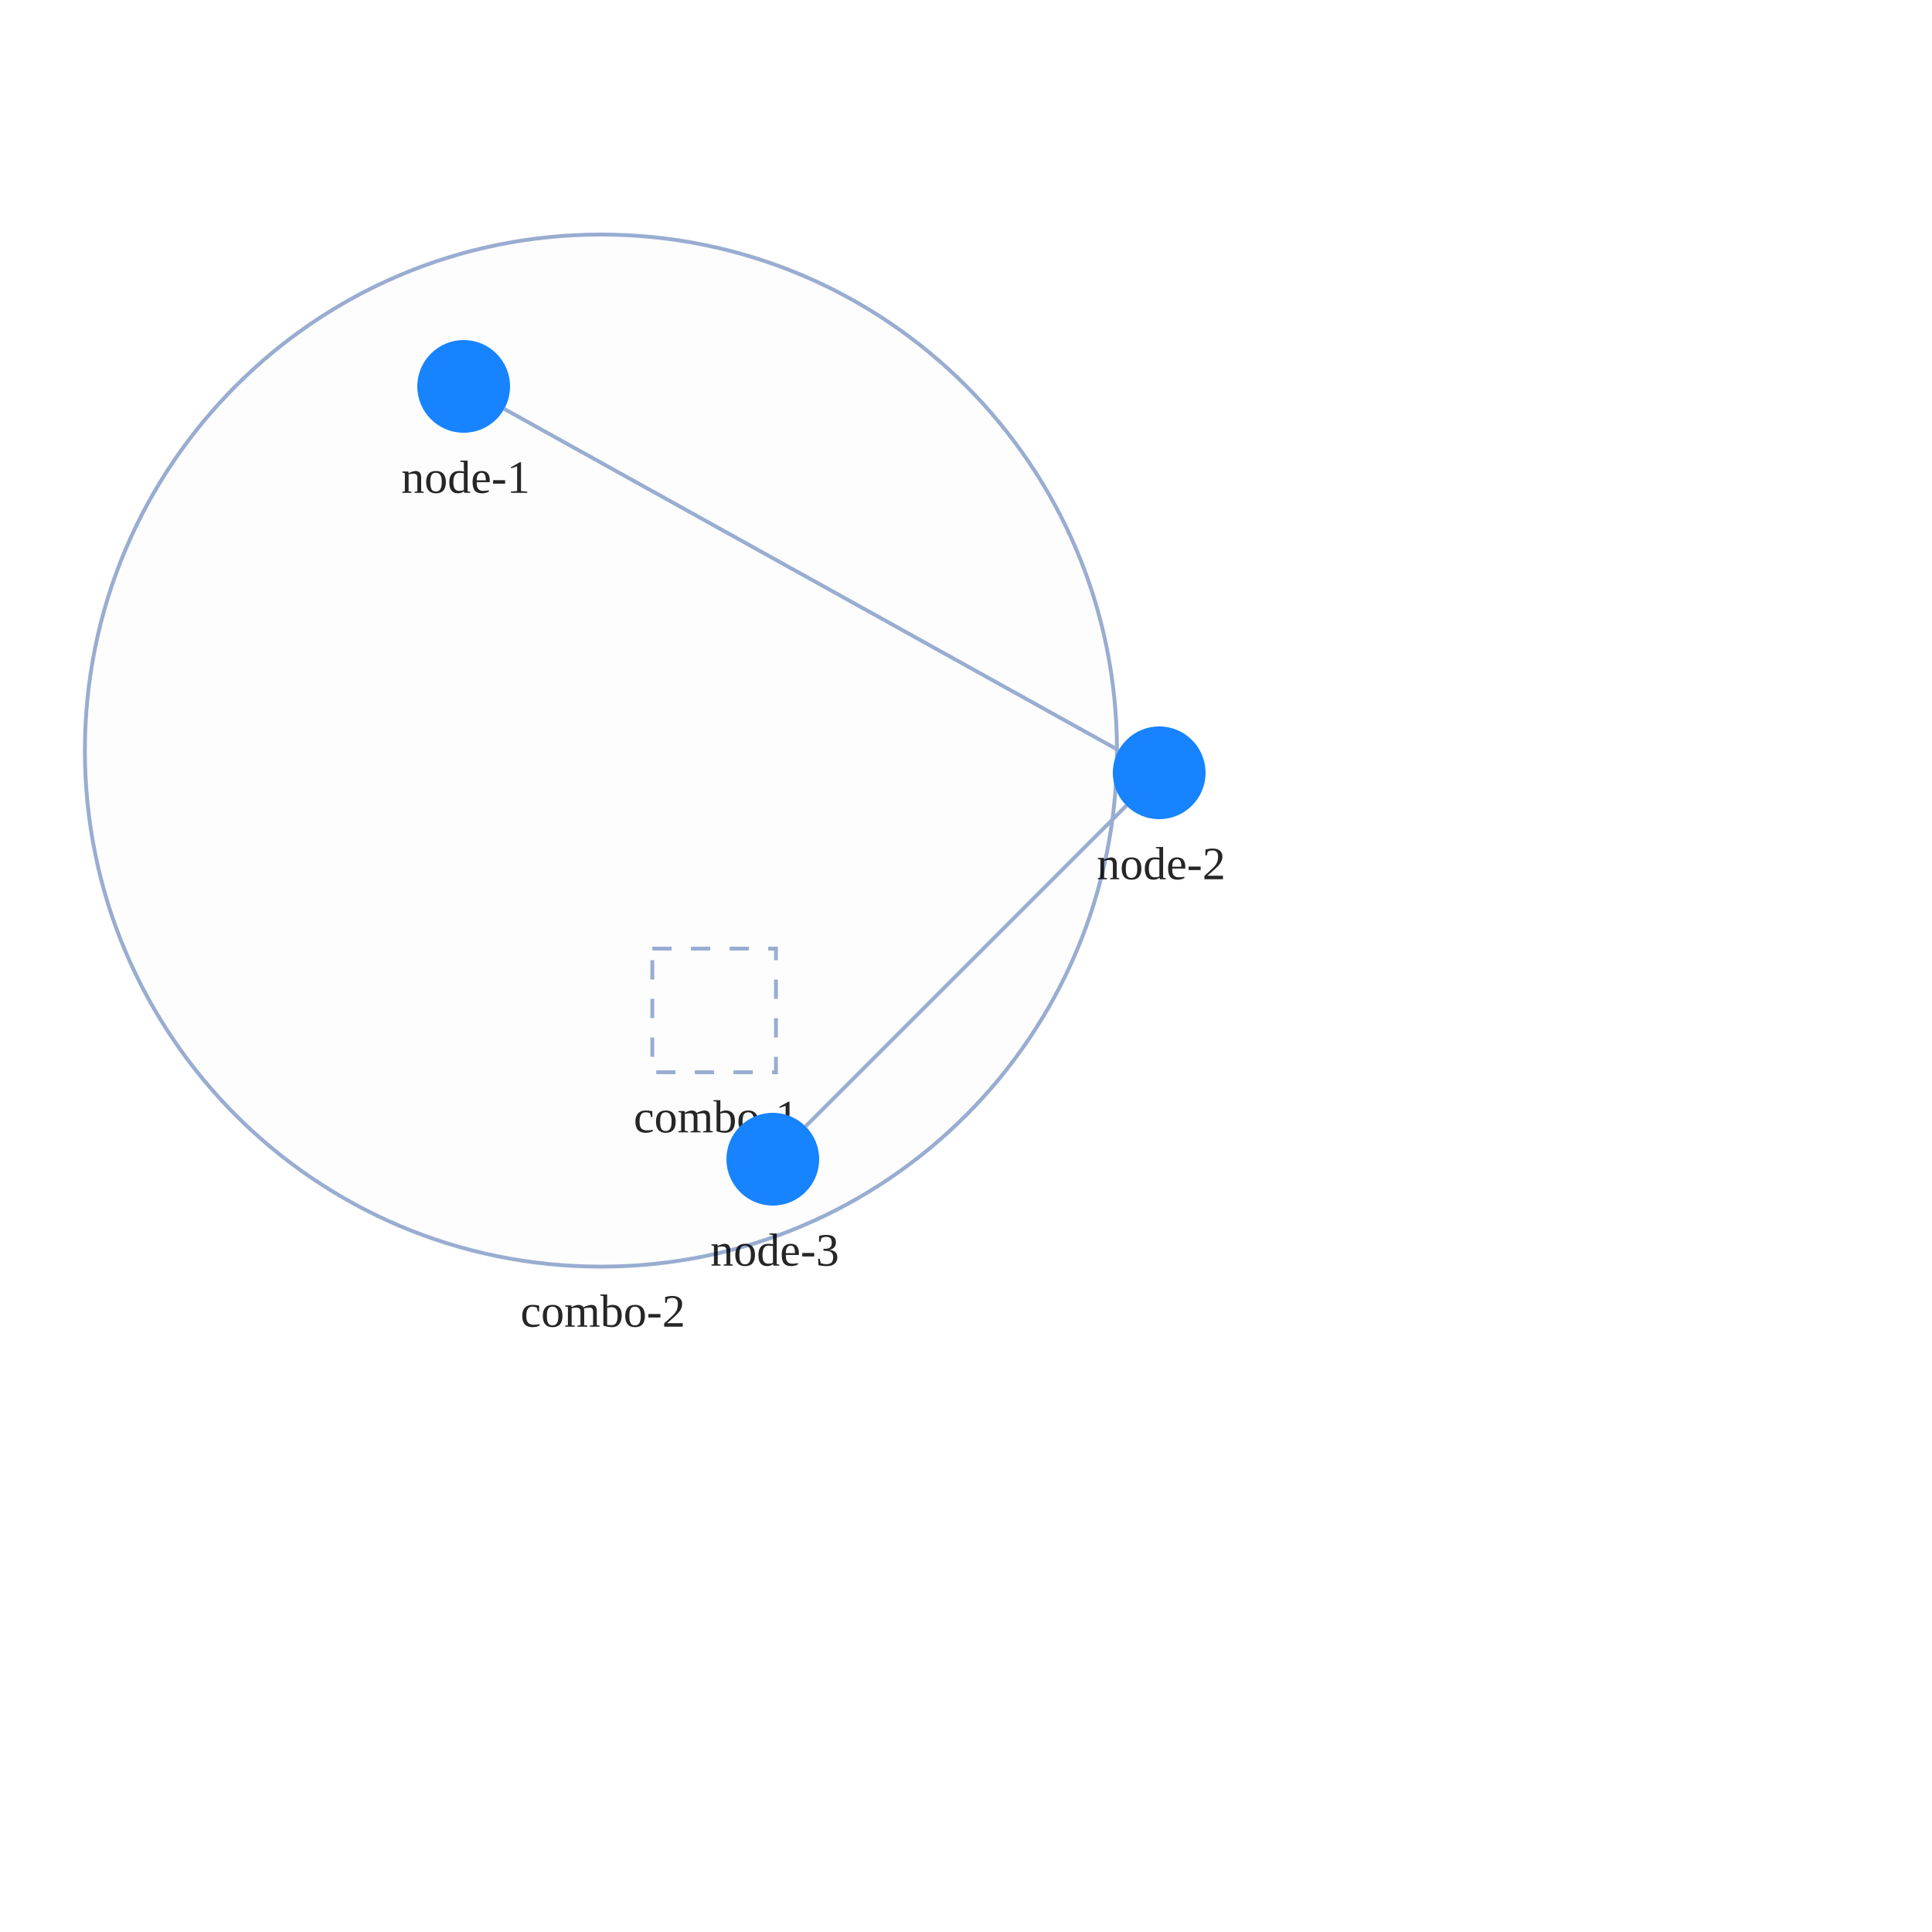
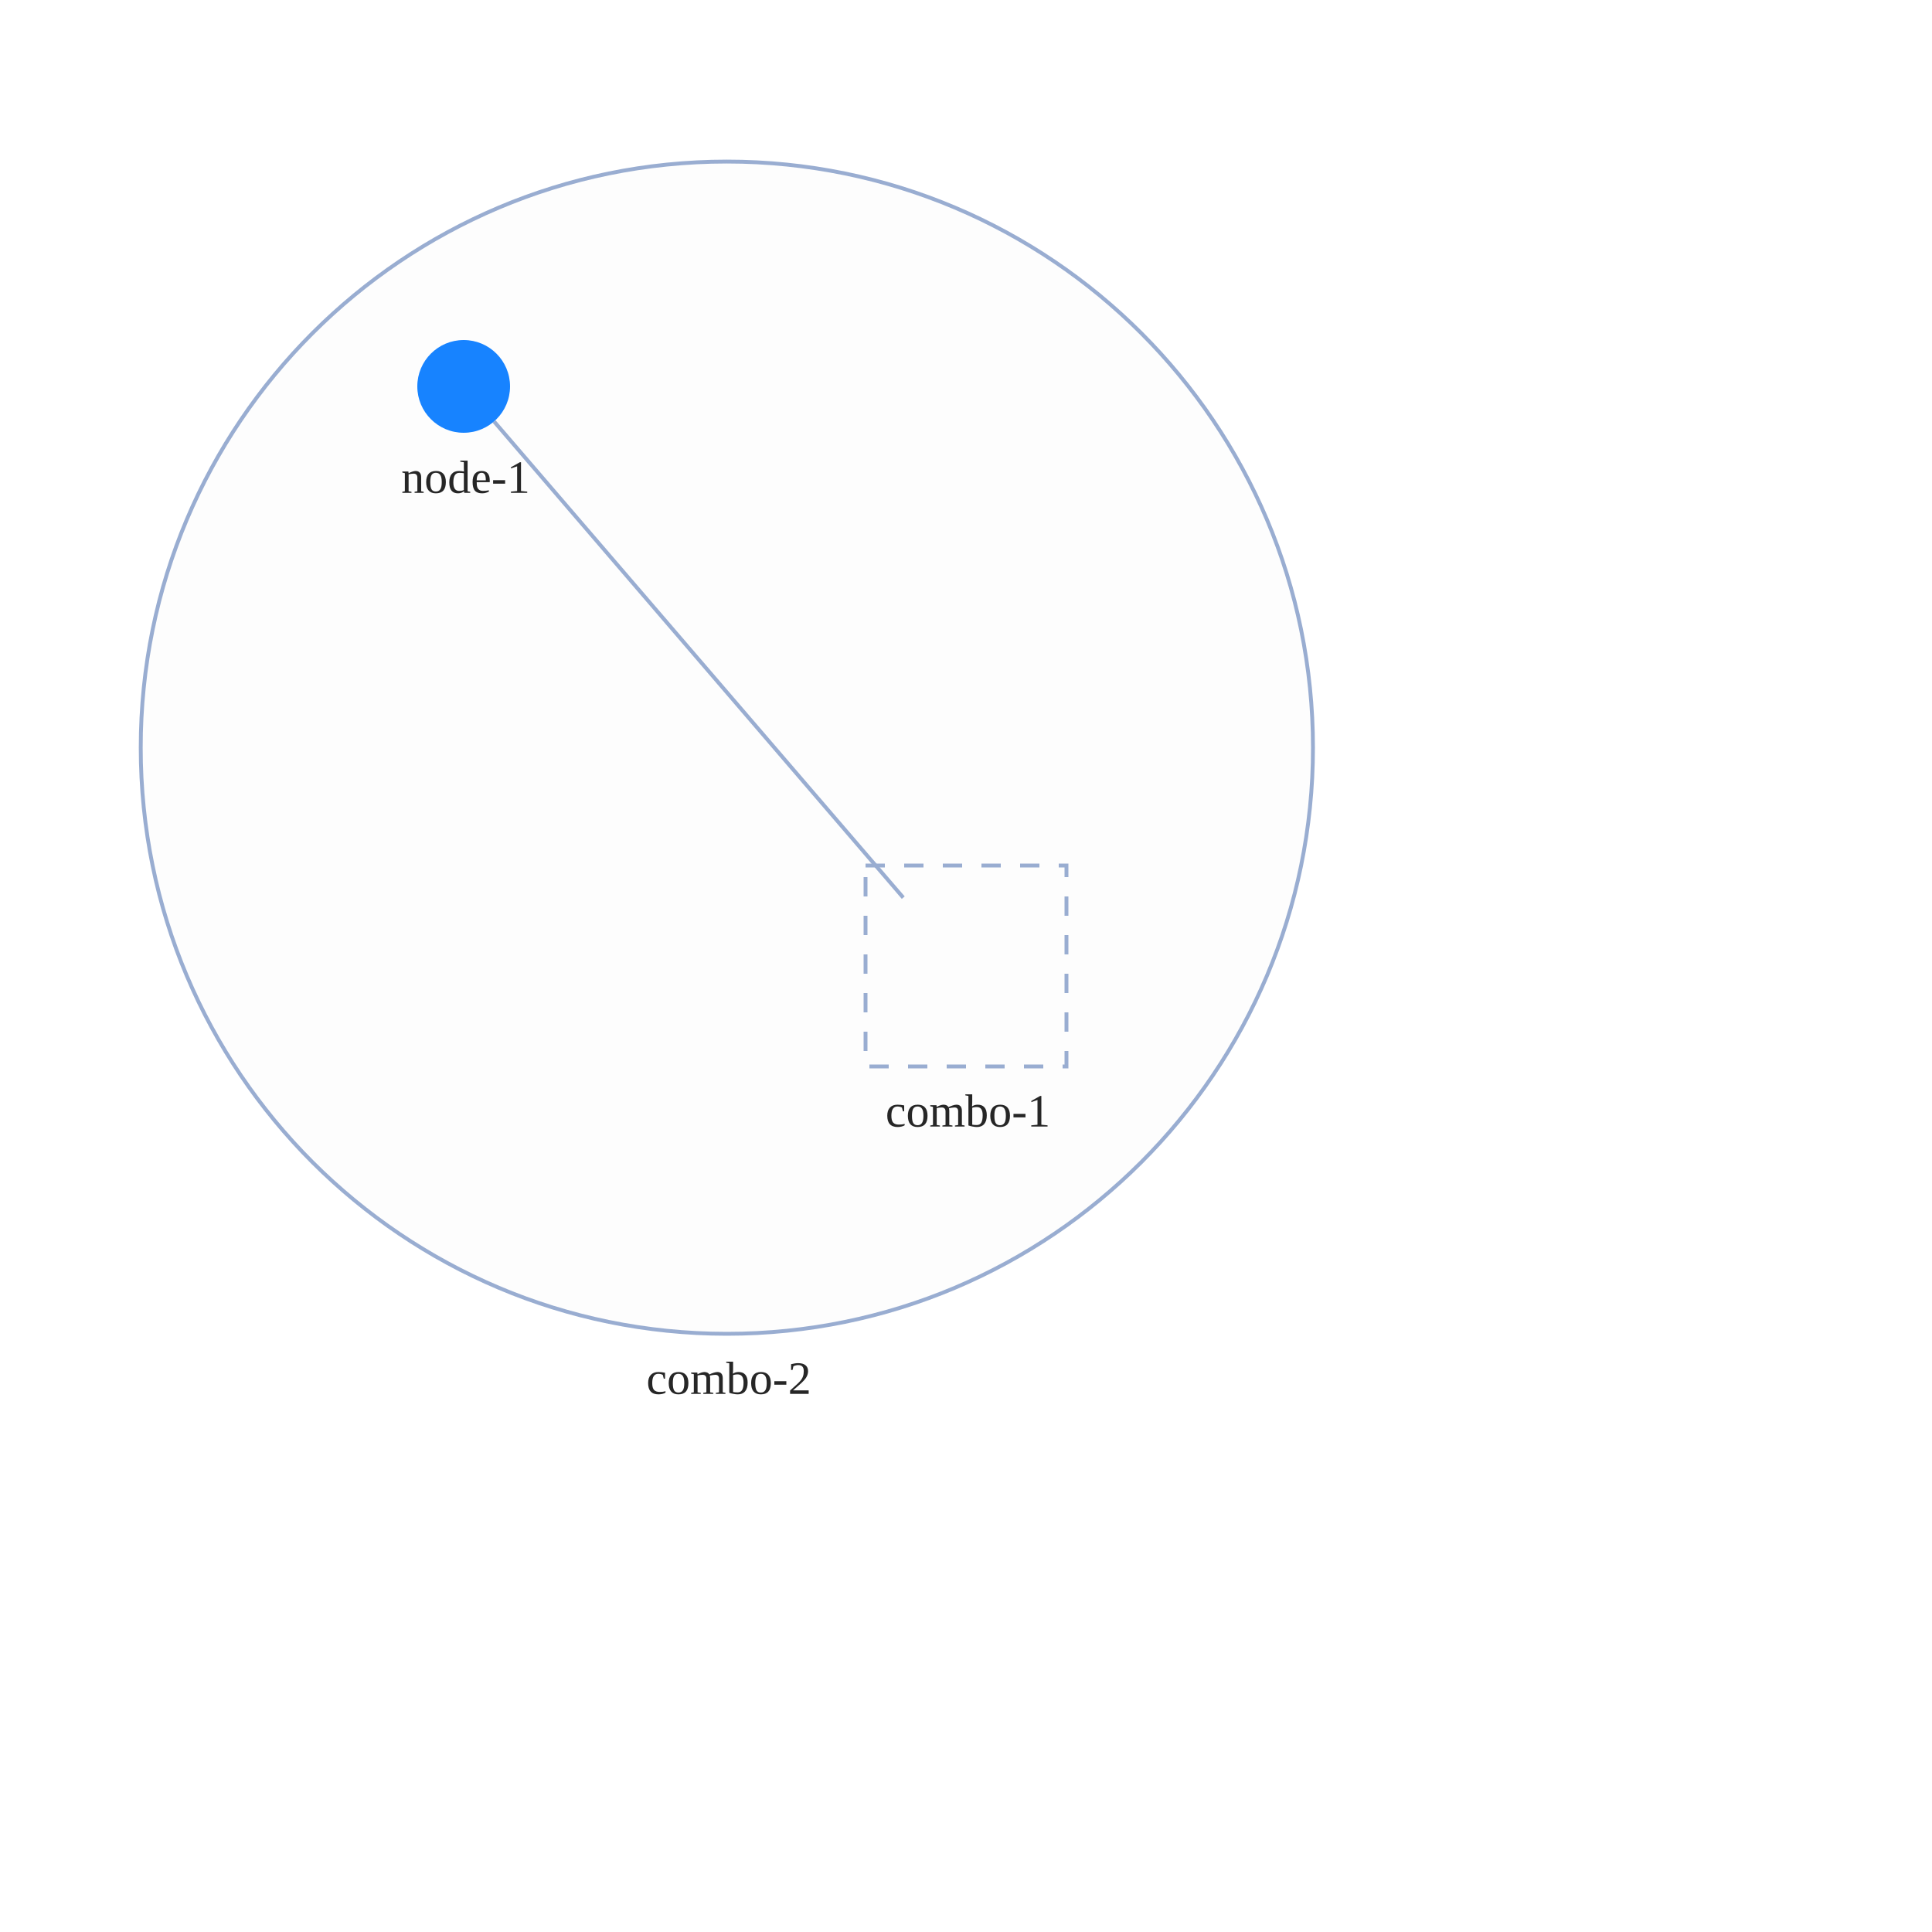
<svg xmlns="http://www.w3.org/2000/svg" width="500" height="500" style="background: transparent; position: absolute; outline: none;" color-interpolation-filters="sRGB" tabindex="1">
  <defs />
  <g id="g-svg-camera" transform="matrix(1,0,0,1,0,0)">
    <g id="g-root" fill="none" transform="matrix(1,0,0,1,0,0)">
      <g id="g-svg-7" fill="none" transform="matrix(1,0,0,1,0,0)">
-         <g id="combo-2" fill="none" transform="matrix(1,0,0,1,155.52,194.25)">
+         <g id="combo-2" fill="none" transform="matrix(1,0,0,1,188.11,193.5)">
          <g transform="matrix(1,0,0,1,0,0)">
-             <circle id="key" fill="rgba(253,253,253,1)" transform="translate(-133.5508,-133.5508)" cx="133.551" cy="133.551" stroke-dasharray="0,0" stroke-width="1" stroke="rgba(153,173,209,1)" r="133.551" />
+             <circle id="key" fill="rgba(253,253,253,1)" transform="translate(-151.6873,-151.6873)" cx="151.687" cy="151.687" stroke-dasharray="0,0" stroke-width="1" stroke="rgba(153,173,209,1)" r="151.687" />
          </g>
-           <g id="label" fill="none" transform="matrix(1,0,0,1,0,133.5508)">
+           <g id="label" fill="none" transform="matrix(1,0,0,1,0,151.6873)">
            <g transform="matrix(1,0,0,1,0,0)">
              <text id="text" fill="rgba(0,0,0,0.851)" dominant-baseline="central" paint-order="stroke" dx="0.5" dy="11.5px" font-size="12" text-anchor="middle">
                combo-2
              </text>
            </g>
          </g>
        </g>
-         <g id="combo-1" fill="none" transform="matrix(1,0,0,1,184.82,261.5)">
+         <g id="combo-1" fill="none" transform="matrix(1,0,0,1,250,250)">
          <g transform="matrix(1,0,0,1,0,0)">
-             <path id="key" fill="rgba(253,253,253,1)" d="M 0,0 l 32,0 l 0,32 l-32 0 z" transform="translate(-16,-16)" stroke-dasharray="5,5" stroke-width="1" stroke="rgba(153,173,209,1)" width="32" height="32" />
+             <path id="key" fill="rgba(253,253,253,1)" d="M 0,0 l 52,0 l 0,52 l-52 0 z" transform="translate(-26,-26)" stroke-dasharray="5,5" stroke-width="1" stroke="rgba(153,173,209,1)" width="52" height="52" />
          </g>
-           <g id="label" fill="none" transform="matrix(1,0,0,1,0,16)">
+           <g id="label" fill="none" transform="matrix(1,0,0,1,0,26)">
            <g transform="matrix(1,0,0,1,0,0)">
              <text id="text" fill="rgba(0,0,0,0.851)" dominant-baseline="central" paint-order="stroke" dx="0.5" dy="11.5px" font-size="12" text-anchor="middle">
                combo-1
              </text>
            </g>
          </g>
        </g>
      </g>
      <g id="g-svg-6" fill="none" transform="matrix(1,0,0,1,0,0)">
        <g id="edge-1" fill="none" marker-start="false" marker-end="false" transform="matrix(1,0,0,1,0,0)">
          <g id="edge-1" fill="none" marker-start="false" marker-end="false" stroke="transparent" stroke-width="3" />
-           <g transform="matrix(1,0,0,1,130.4899,105.8277)">
-             <path id="key" fill="none" d="M 0,0 L 159.02,88.345" stroke-width="1" stroke="rgba(153,173,209,1)" />
+           <g transform="matrix(1,0,0,1,127.8592,109.0683)">
+             <path id="key" fill="none" d="M 0,0 L 105.903,123.239" stroke-width="1" stroke="rgba(153,173,209,1)" />
            <path id="key" fill="none" d="M 0,0 L 159.02,88.345" stroke-width="3" stroke="transparent" />
-           </g>
-         </g>
-         <g id="edge-2" fill="none" marker-start="false" marker-end="false" transform="matrix(1,0,0,1,0,0)">
-           <g id="edge-2" fill="none" marker-start="false" marker-end="false" stroke="transparent" stroke-width="3" />
-           <g transform="matrix(1,0,0,1,208.4853,208.4853)">
-             <path id="key" fill="none" d="M 83.029,0 L 0,83.029" stroke-width="1" stroke="rgba(153,173,209,1)" />
-             <path id="key" fill="none" d="M 83.029,0 L 0,83.029" stroke-width="3" stroke="transparent" />
          </g>
        </g>
      </g>
      <g id="g-svg-5" fill="none" transform="matrix(1,0,0,1,0,0)">
        <g id="node-1" fill="none" transform="matrix(1,0,0,1,120,100)">
          <g transform="matrix(1,0,0,1,0,0)">
            <circle id="key" fill="rgba(23,131,255,1)" transform="translate(-12,-12)" cx="12" cy="12" r="12" />
          </g>
          <g id="label" fill="none" transform="matrix(1,0,0,1,0,12)">
            <g transform="matrix(1,0,0,1,0,0)">
              <text id="text" fill="rgba(0,0,0,0.851)" dominant-baseline="central" paint-order="stroke" dx="0.5" dy="11.5px" font-size="12" text-anchor="middle">
                node-1
              </text>
            </g>
          </g>
        </g>
-         <g id="node-2" fill="none" transform="matrix(1,0,0,1,300,200)">
-           <g transform="matrix(1,0,0,1,0,0)">
-             <circle id="key" fill="rgba(23,131,255,1)" transform="translate(-12,-12)" cx="12" cy="12" r="12" />
-           </g>
-           <g id="label" fill="none" transform="matrix(1,0,0,1,0,12)">
-             <g transform="matrix(1,0,0,1,0,0)">
-               <text id="text" fill="rgba(0,0,0,0.851)" dominant-baseline="central" paint-order="stroke" dx="0.5" dy="11.5px" font-size="12" text-anchor="middle">
-                 node-2
-               </text>
-             </g>
-           </g>
-         </g>
-         <g id="node-3" fill="none" transform="matrix(1,0,0,1,200,300)">
-           <g transform="matrix(1,0,0,1,0,0)">
-             <circle id="key" fill="rgba(23,131,255,1)" transform="translate(-12,-12)" cx="12" cy="12" r="12" />
-           </g>
-           <g id="label" fill="none" transform="matrix(1,0,0,1,0,12)">
-             <g transform="matrix(1,0,0,1,0,0)">
-               <text id="text" fill="rgba(0,0,0,0.851)" dominant-baseline="central" paint-order="stroke" dx="0.5" dy="11.5px" font-size="12" text-anchor="middle">
-                 node-3
-               </text>
-             </g>
-           </g>
-         </g>
      </g>
    </g>
  </g>
</svg>
